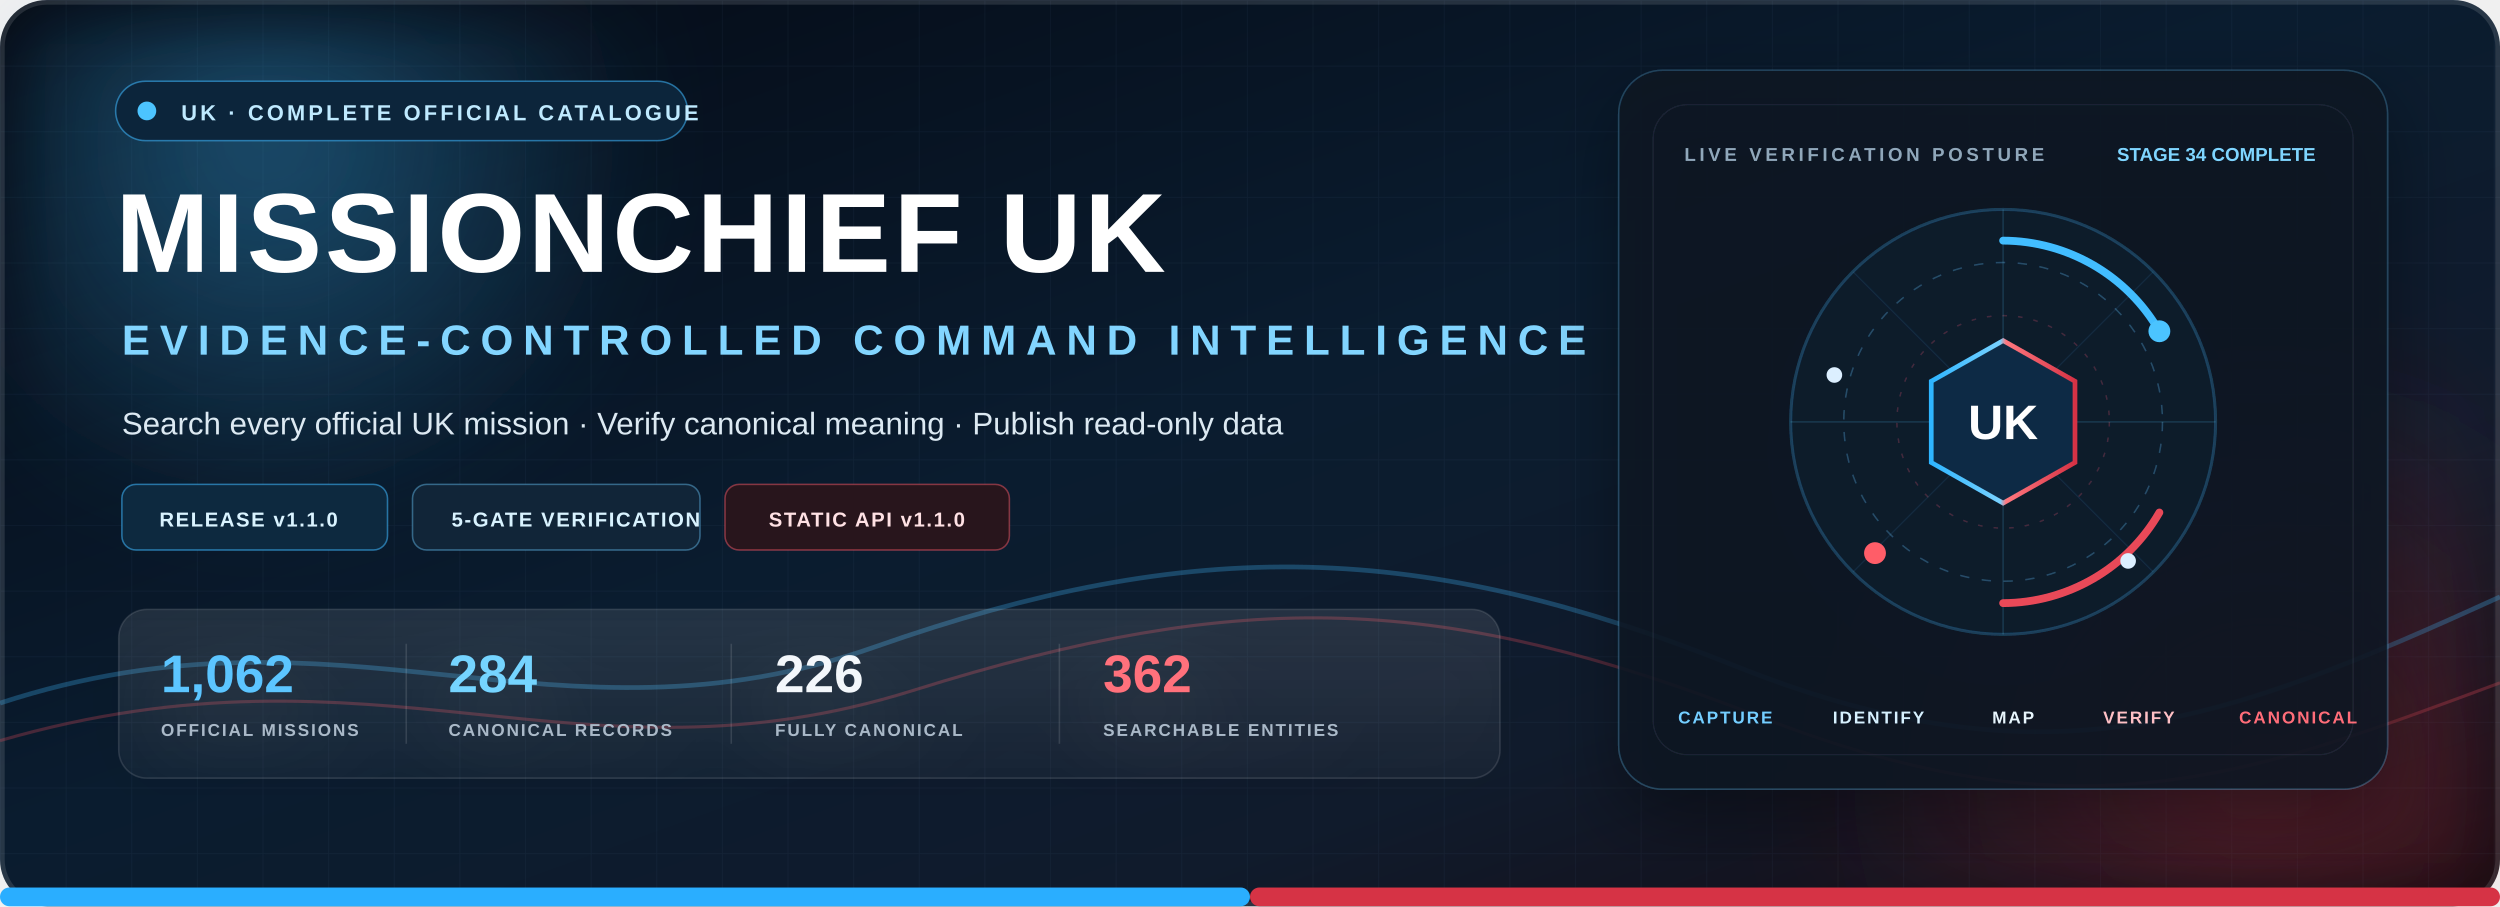
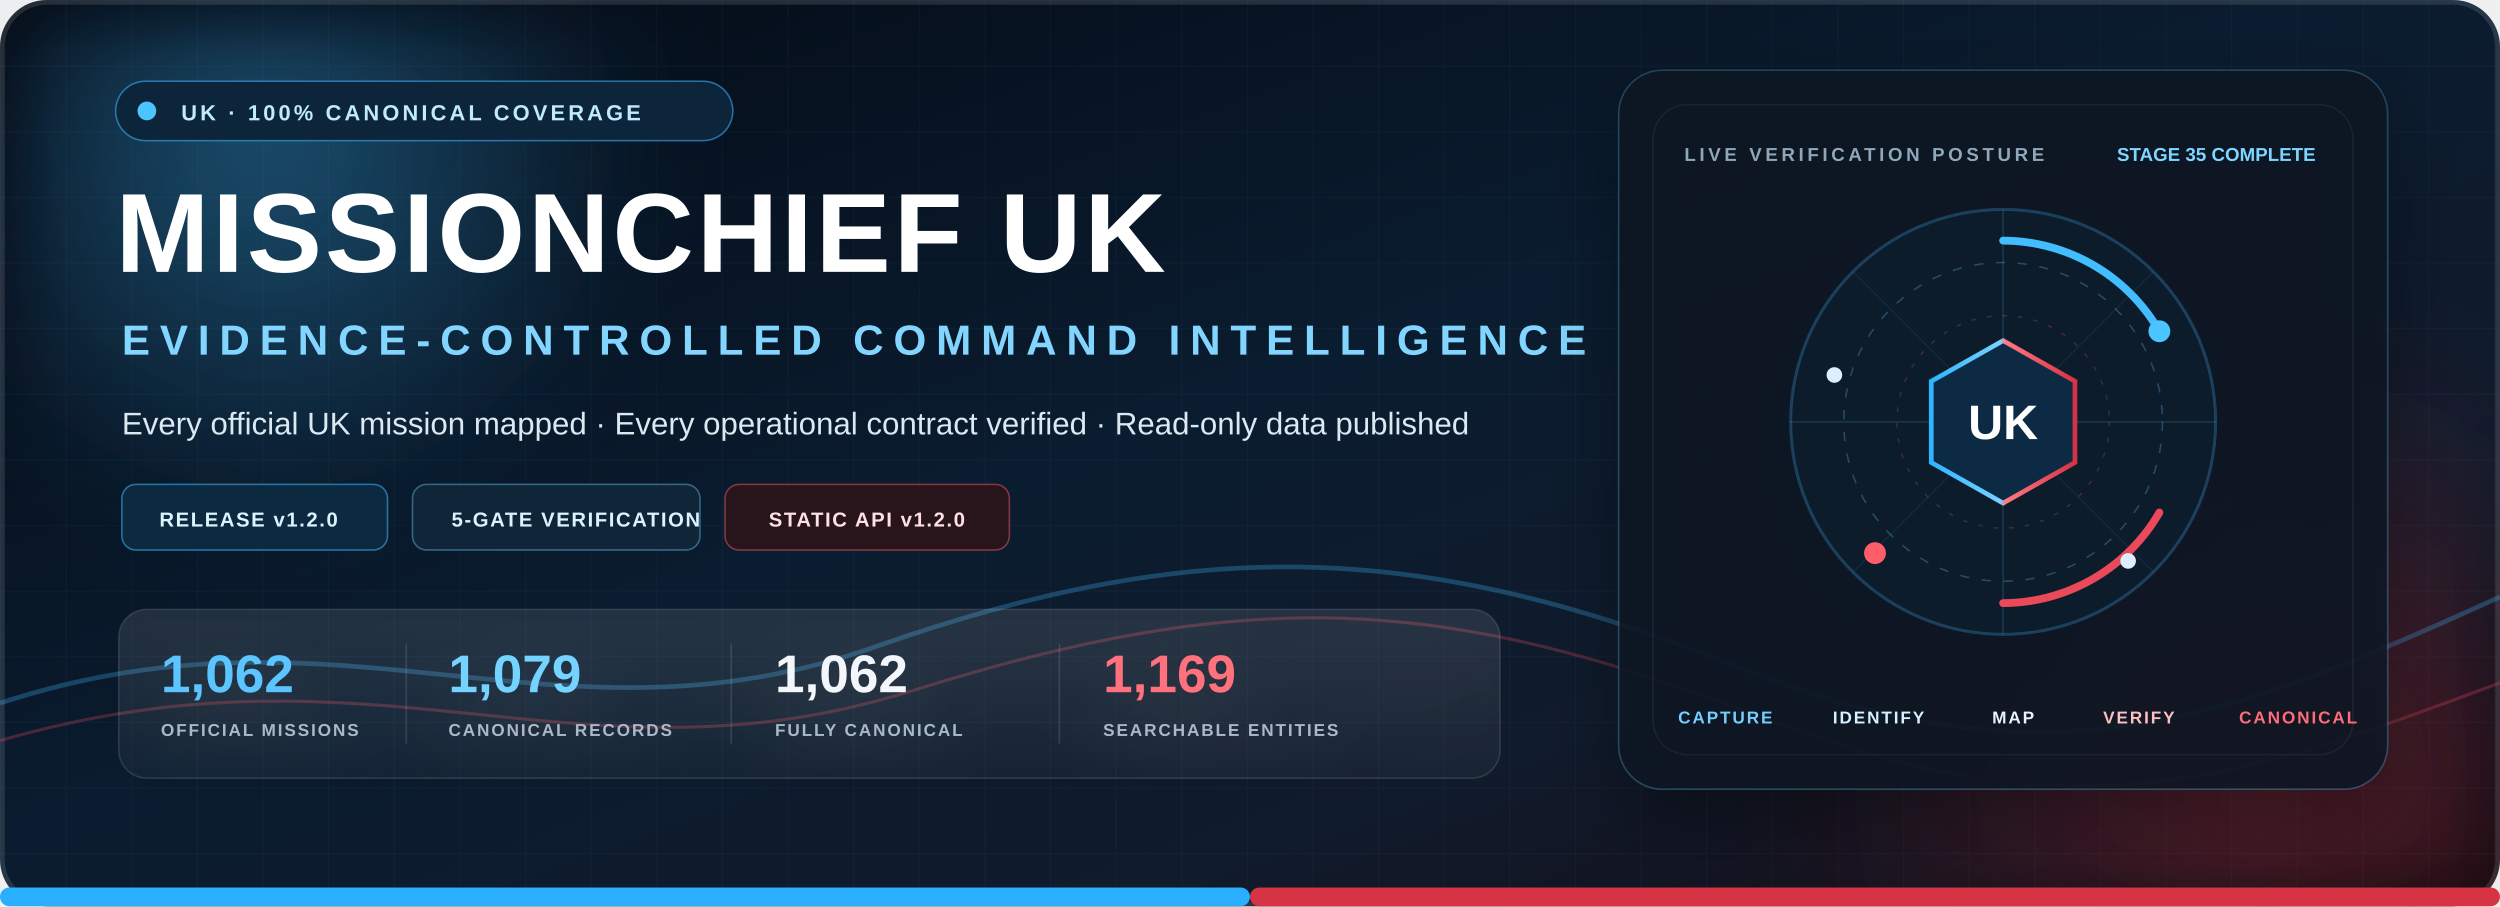
<svg xmlns="http://www.w3.org/2000/svg" width="1600" height="580" viewBox="0 0 1600 580" role="img" aria-labelledby="title desc">
  <defs>
    <linearGradient id="bg" x1="0" y1="0" x2="1" y2="1">
      <stop offset="0" stop-color="#040913" />
      <stop offset="0.46" stop-color="#0a1c2f" />
      <stop offset="0.72" stop-color="#101b2c" />
      <stop offset="1" stop-color="#17090f" />
    </linearGradient>
    <linearGradient id="edge" x1="0" y1="0" x2="1" y2="0">
      <stop offset="0" stop-color="#2eb5ff" />
      <stop offset="0.48" stop-color="#78d2ff" />
      <stop offset="0.52" stop-color="#ff777f" />
      <stop offset="1" stop-color="#d63345" />
    </linearGradient>
    <linearGradient id="glass" x1="0" y1="0" x2="0" y2="1">
      <stop offset="0" stop-color="#ffffff" stop-opacity="0.10" />
      <stop offset="1" stop-color="#ffffff" stop-opacity="0.025" />
    </linearGradient>
    <radialGradient id="blueGlow">
      <stop offset="0" stop-color="#3cbcff" stop-opacity="0.38" />
      <stop offset="1" stop-color="#3cbcff" stop-opacity="0" />
    </radialGradient>
    <radialGradient id="redGlow">
      <stop offset="0" stop-color="#ee4051" stop-opacity="0.30" />
      <stop offset="1" stop-color="#ee4051" stop-opacity="0" />
    </radialGradient>
    <pattern id="grid" width="42" height="42" patternUnits="userSpaceOnUse">
      <path d="M42 0H0V42" fill="none" stroke="#a8dcff" stroke-opacity="0.045" />
    </pattern>
    <filter id="blur">
      <feGaussianBlur stdDeviation="34" />
    </filter>
    <filter id="shadow">
      <feDropShadow dx="0" dy="18" stdDeviation="24" flood-color="#000" flood-opacity="0.42" />
    </filter>
  </defs>
  <rect width="1600" height="580" rx="30" fill="url(#bg)" />
  <rect width="1600" height="580" rx="30" fill="url(#grid)" />
  <circle cx="170" cy="90" r="250" fill="url(#blueGlow)" filter="url(#blur)" />
  <circle cx="1450" cy="500" r="300" fill="url(#redGlow)" filter="url(#blur)" />
  <rect x="1.5" y="1.5" width="1597" height="577" rx="28.5" fill="none" stroke="#ffffff" stroke-opacity="0.12" stroke-width="3" />
  <g opacity="0.28">
    <path d="M0 450C220 378 355 486 560 414S910 346 1110 426s314 36 490-44" fill="none" stroke="#3fbaff" stroke-width="3" />
    <path d="M0 474c242-70 370 35 584-32s340-62 543 17 309 39 473-22" fill="none" stroke="#e94a58" stroke-width="2" />
  </g>
  <g transform="translate(74 52)">
-     <rect width="366" height="38" rx="19" fill="#0c253b" stroke="#3eb8ff" stroke-opacity="0.55" />
+     <rect width="395" height="38" rx="19" fill="#0c253b" stroke="#3eb8ff" stroke-opacity="0.55" />
    <circle cx="20" cy="19" r="6" fill="#4cc4ff" />
-     <text x="42" y="25" fill="#bfeaff" font-family="Segoe UI,Arial,sans-serif" font-size="14" font-weight="800" letter-spacing="2">UK · COMPLETE OFFICIAL CATALOGUE</text>
+     <text x="42" y="25" fill="#bfeaff" font-family="Segoe UI,Arial,sans-serif" font-size="14" font-weight="800" letter-spacing="2">UK · 100% CANONICAL COVERAGE</text>
  </g>
  <text x="74" y="174" fill="#ffffff" font-family="Segoe UI,Arial,sans-serif" font-size="72" font-weight="900" letter-spacing="2">MISSIONCHIEF UK</text>
  <text x="78" y="227" fill="#82d5ff" font-family="Segoe UI,Arial,sans-serif" font-size="27" font-weight="750" letter-spacing="6.3">EVIDENCE-CONTROLLED COMMAND INTELLIGENCE</text>
-   <text x="78" y="278" fill="#dce9f2" font-family="Segoe UI,Arial,sans-serif" font-size="20">Search every official UK mission · Verify canonical meaning · Publish read-only data</text>
+   <text x="78" y="278" fill="#dce9f2" font-family="Segoe UI,Arial,sans-serif" font-size="20">Every official UK mission mapped · Every operational contract verified · Read-only data published</text>
  <g transform="translate(78 310)" font-family="Segoe UI,Arial,sans-serif" font-size="13" font-weight="800" letter-spacing="1">
    <rect width="170" height="42" rx="9" fill="#0d293f" stroke="#3eb8ff" stroke-opacity="0.55" />
-     <text x="24" y="27" fill="#d9f3ff">RELEASE v1.1.0</text>
+     <text x="24" y="27" fill="#d9f3ff">RELEASE v1.2.0</text>
    <rect x="186" width="184" height="42" rx="9" fill="#112538" stroke="#6bcaff" stroke-opacity="0.42" />
    <text x="211" y="27" fill="#d9f3ff">5-GATE VERIFICATION</text>
    <rect x="386" width="182" height="42" rx="9" fill="#28151c" stroke="#e95360" stroke-opacity="0.52" />
-     <text x="414" y="27" fill="#ffe1e4">STATIC API v1.1.0</text>
+     <text x="414" y="27" fill="#ffe1e4">STATIC API v1.2.0</text>
  </g>
  <g transform="translate(76 390)" filter="url(#shadow)" font-family="Segoe UI,Arial,sans-serif">
    <rect width="884" height="108" rx="18" fill="url(#glass)" stroke="#ffffff" stroke-opacity="0.12" />
    <g transform="translate(27 22)">
      <text x="0" y="31" fill="#5bc5ff" font-size="34" font-weight="900">1,062</text>
      <text x="0" y="59" fill="#aab9c8" font-size="11" font-weight="700" letter-spacing="1.2">OFFICIAL MISSIONS</text>
    </g>
    <line x1="184" y1="22" x2="184" y2="86" stroke="#ffffff" stroke-opacity="0.12" />
    <g transform="translate(211 22)">
-       <text x="0" y="31" fill="#75d4ff" font-size="34" font-weight="900">284</text>
+       <text x="0" y="31" fill="#75d4ff" font-size="34" font-weight="900">1,079</text>
      <text x="0" y="59" fill="#aab9c8" font-size="11" font-weight="700" letter-spacing="1.2">CANONICAL RECORDS</text>
    </g>
    <line x1="392" y1="22" x2="392" y2="86" stroke="#ffffff" stroke-opacity="0.12" />
    <g transform="translate(420 22)">
-       <text x="0" y="31" fill="#f3f7fb" font-size="34" font-weight="900">226</text>
+       <text x="0" y="31" fill="#f3f7fb" font-size="34" font-weight="900">1,062</text>
      <text x="0" y="59" fill="#aab9c8" font-size="11" font-weight="700" letter-spacing="1.2">FULLY CANONICAL</text>
    </g>
    <line x1="602" y1="22" x2="602" y2="86" stroke="#ffffff" stroke-opacity="0.12" />
    <g transform="translate(630 22)">
-       <text x="0" y="31" fill="#ff717b" font-size="34" font-weight="900">362</text>
+       <text x="0" y="31" fill="#ff717b" font-size="34" font-weight="900">1,169</text>
      <text x="0" y="59" fill="#aab9c8" font-size="11" font-weight="700" letter-spacing="1.2">SEARCHABLE ENTITIES</text>
    </g>
  </g>
  <g transform="translate(1036 45)" filter="url(#shadow)">
    <rect width="492" height="460" rx="28" fill="#071421" fill-opacity="0.88" stroke="#73cfff" stroke-opacity="0.24" />
    <rect x="22" y="22" width="448" height="416" rx="22" fill="none" stroke="#ffffff" stroke-opacity="0.08" />
    <text x="42" y="58" fill="#90a7ba" font-family="Segoe UI,Arial,sans-serif" font-size="12" font-weight="800" letter-spacing="2.3">LIVE VERIFICATION POSTURE</text>
-     <text x="446" y="58" text-anchor="end" fill="#7fd5ff" font-family="Segoe UI,Arial,sans-serif" font-size="12" font-weight="800">STAGE 34 COMPLETE</text>
+     <text x="446" y="58" text-anchor="end" fill="#7fd5ff" font-family="Segoe UI,Arial,sans-serif" font-size="12" font-weight="800">STAGE 35 COMPLETE</text>
    <g transform="translate(246 225)">
      <circle r="136" fill="#0a1b2c" stroke="#50bfff" stroke-opacity="0.24" stroke-width="2" />
      <circle r="102" fill="none" stroke="#74ceff" stroke-opacity="0.28" stroke-dasharray="6 8" />
      <circle r="68" fill="none" stroke="#e85864" stroke-opacity="0.26" stroke-dasharray="3 7" />
      <path d="M-136 0H136M0-136V136" stroke="#75ceff" stroke-opacity="0.16" />
      <path d="M-96-96 96 96M96-96-96 96" stroke="#75ceff" stroke-opacity="0.08" />
      <path d="M0-116A116 116 0 0 1 100-58" fill="none" stroke="#42bdff" stroke-width="5" stroke-linecap="round" />
      <path d="M100 58A116 116 0 0 1 0 116" fill="none" stroke="#e94a58" stroke-width="5" stroke-linecap="round" />
      <path d="M0-52 46-26v52L0 52-46 26v-52Z" fill="#102c45" stroke="url(#edge)" stroke-width="3" />
      <text x="0" y="11" text-anchor="middle" fill="#fff" font-family="Segoe UI,Arial,sans-serif" font-size="31" font-weight="900">UK</text>
      <circle cx="100" cy="-58" r="7" fill="#4cc4ff" />
      <circle cx="-82" cy="84" r="7" fill="#ff5d68" />
      <circle cx="-108" cy="-30" r="5" fill="#dcefff" />
      <circle cx="80" cy="89" r="5" fill="#dcefff" />
    </g>
    <g font-family="Segoe UI,Arial,sans-serif" font-size="11" font-weight="800" letter-spacing="1.2">
      <text x="38" y="418" fill="#74ceff">CAPTURE</text>
      <text x="137" y="418" fill="#d7f1ff">IDENTIFY</text>
      <text x="239" y="418" fill="#e8f5fc">MAP</text>
      <text x="310" y="418" fill="#ffc0c5">VERIFY</text>
      <text x="397" y="418" fill="#ff6d78">CANONICAL</text>
    </g>
  </g>
  <rect x="0" y="568" width="800" height="12" rx="6" fill="#2aaeff" />
  <rect x="800" y="568" width="800" height="12" rx="6" fill="#d63345" />
</svg>
